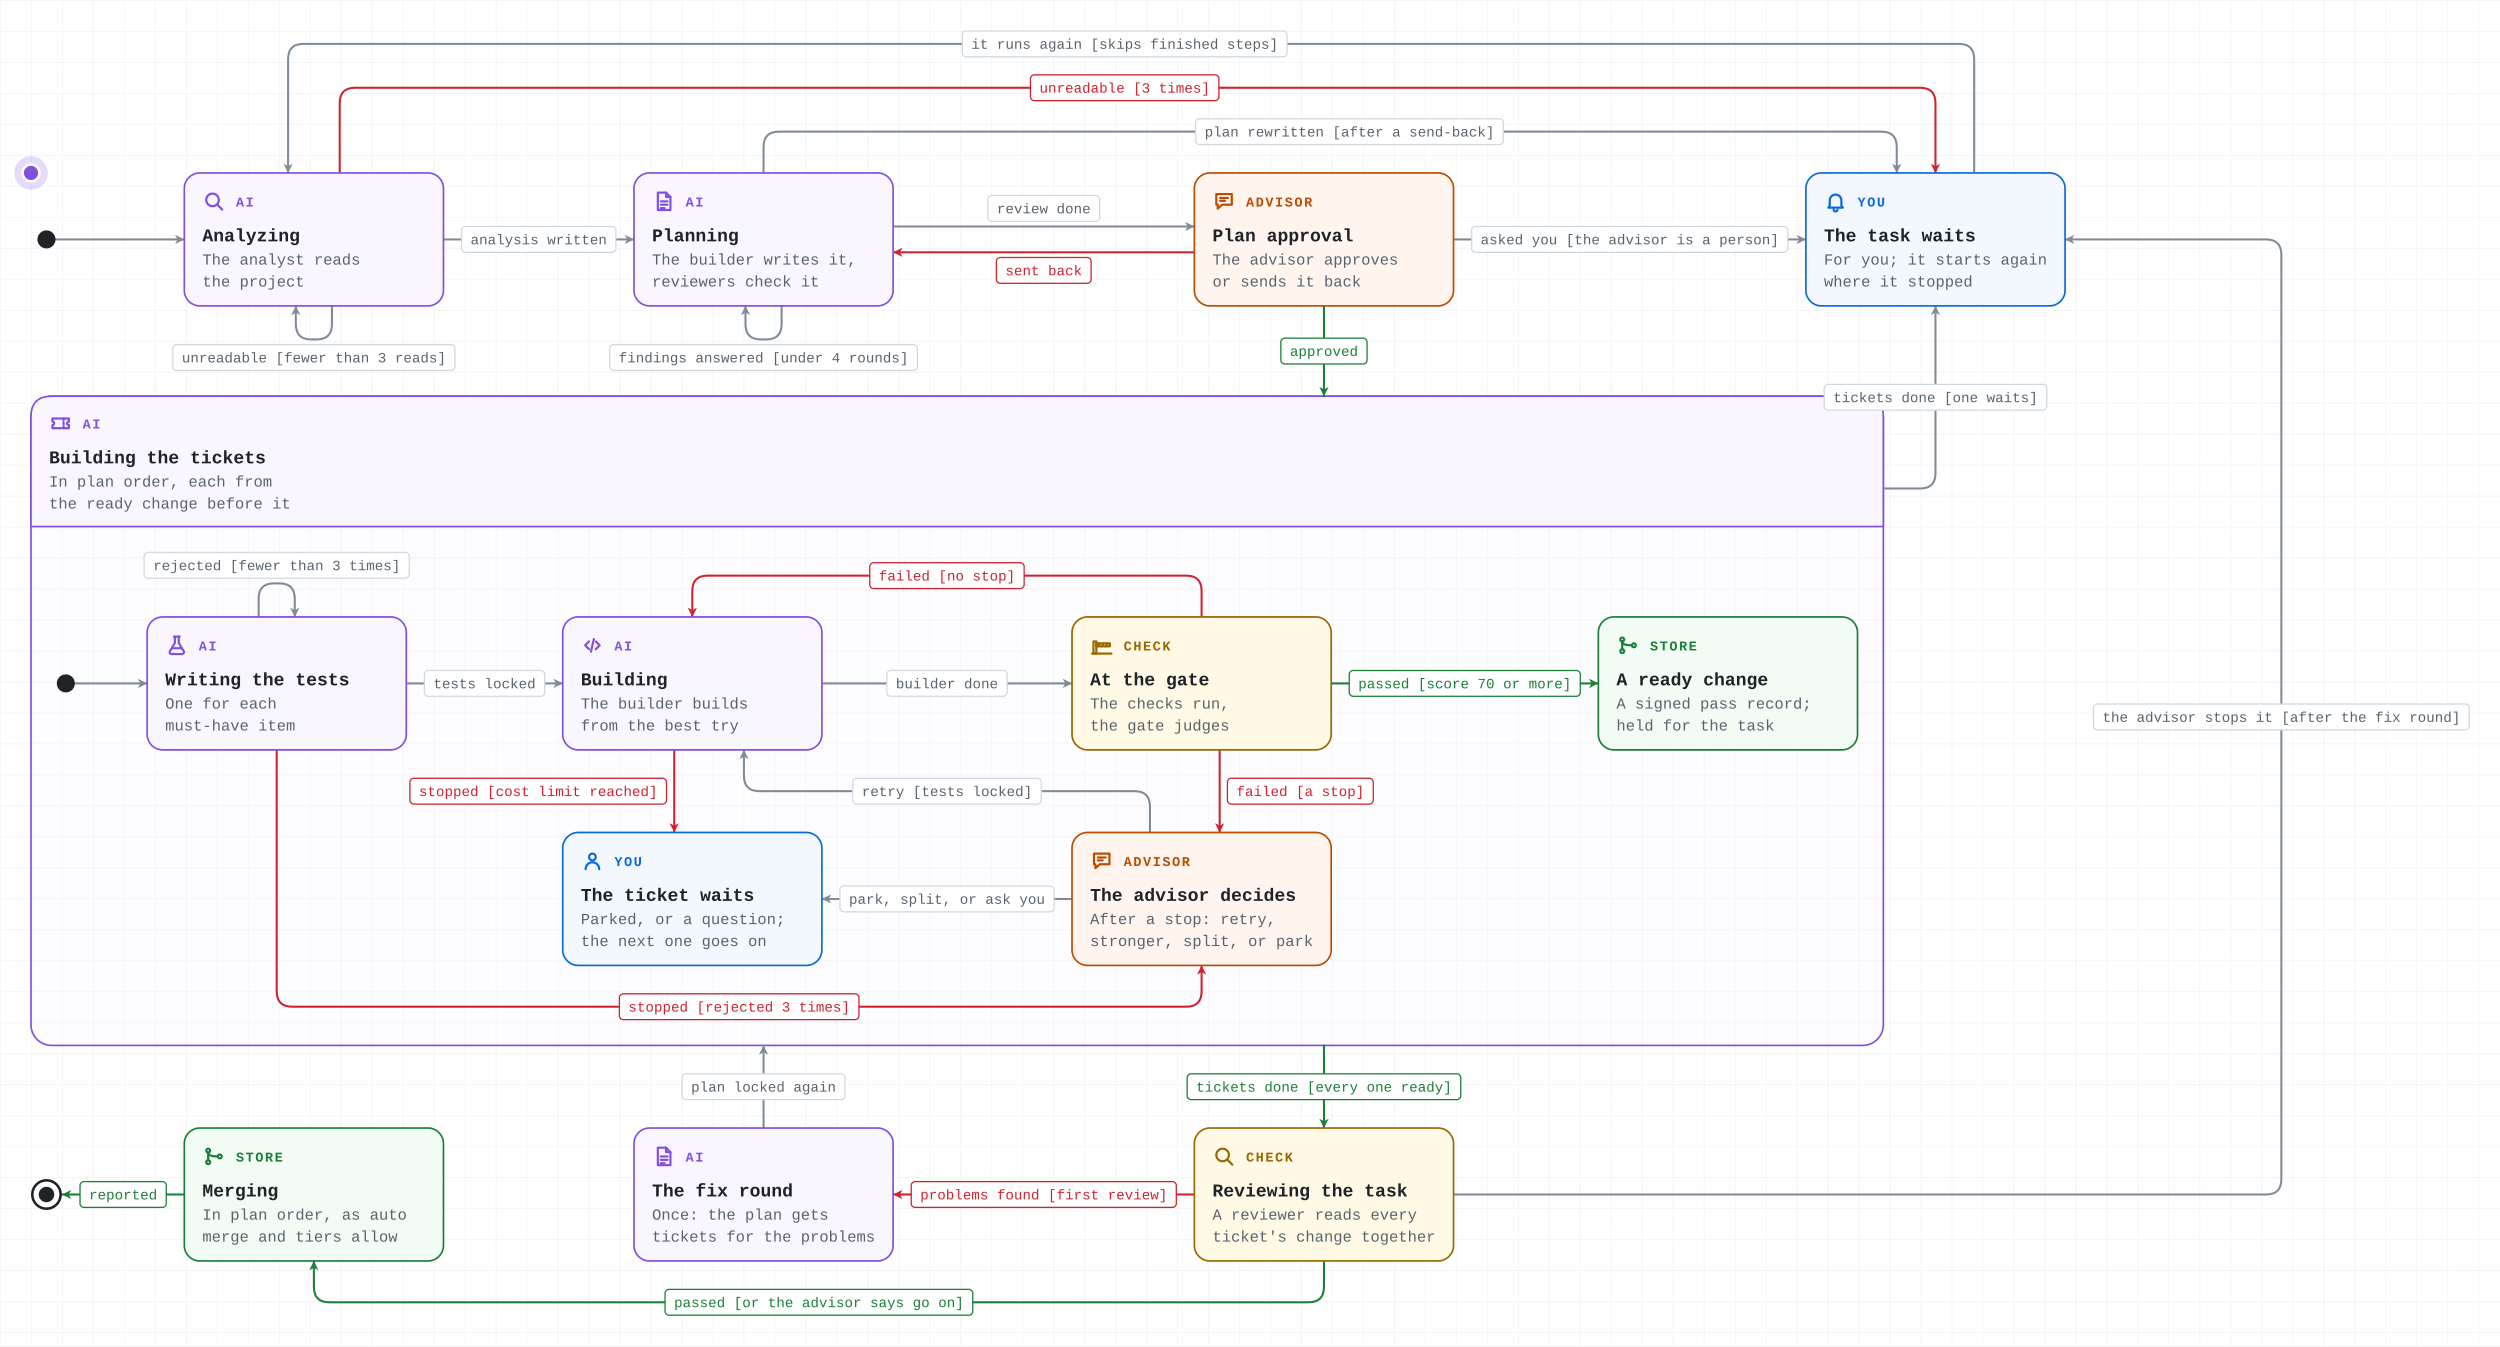
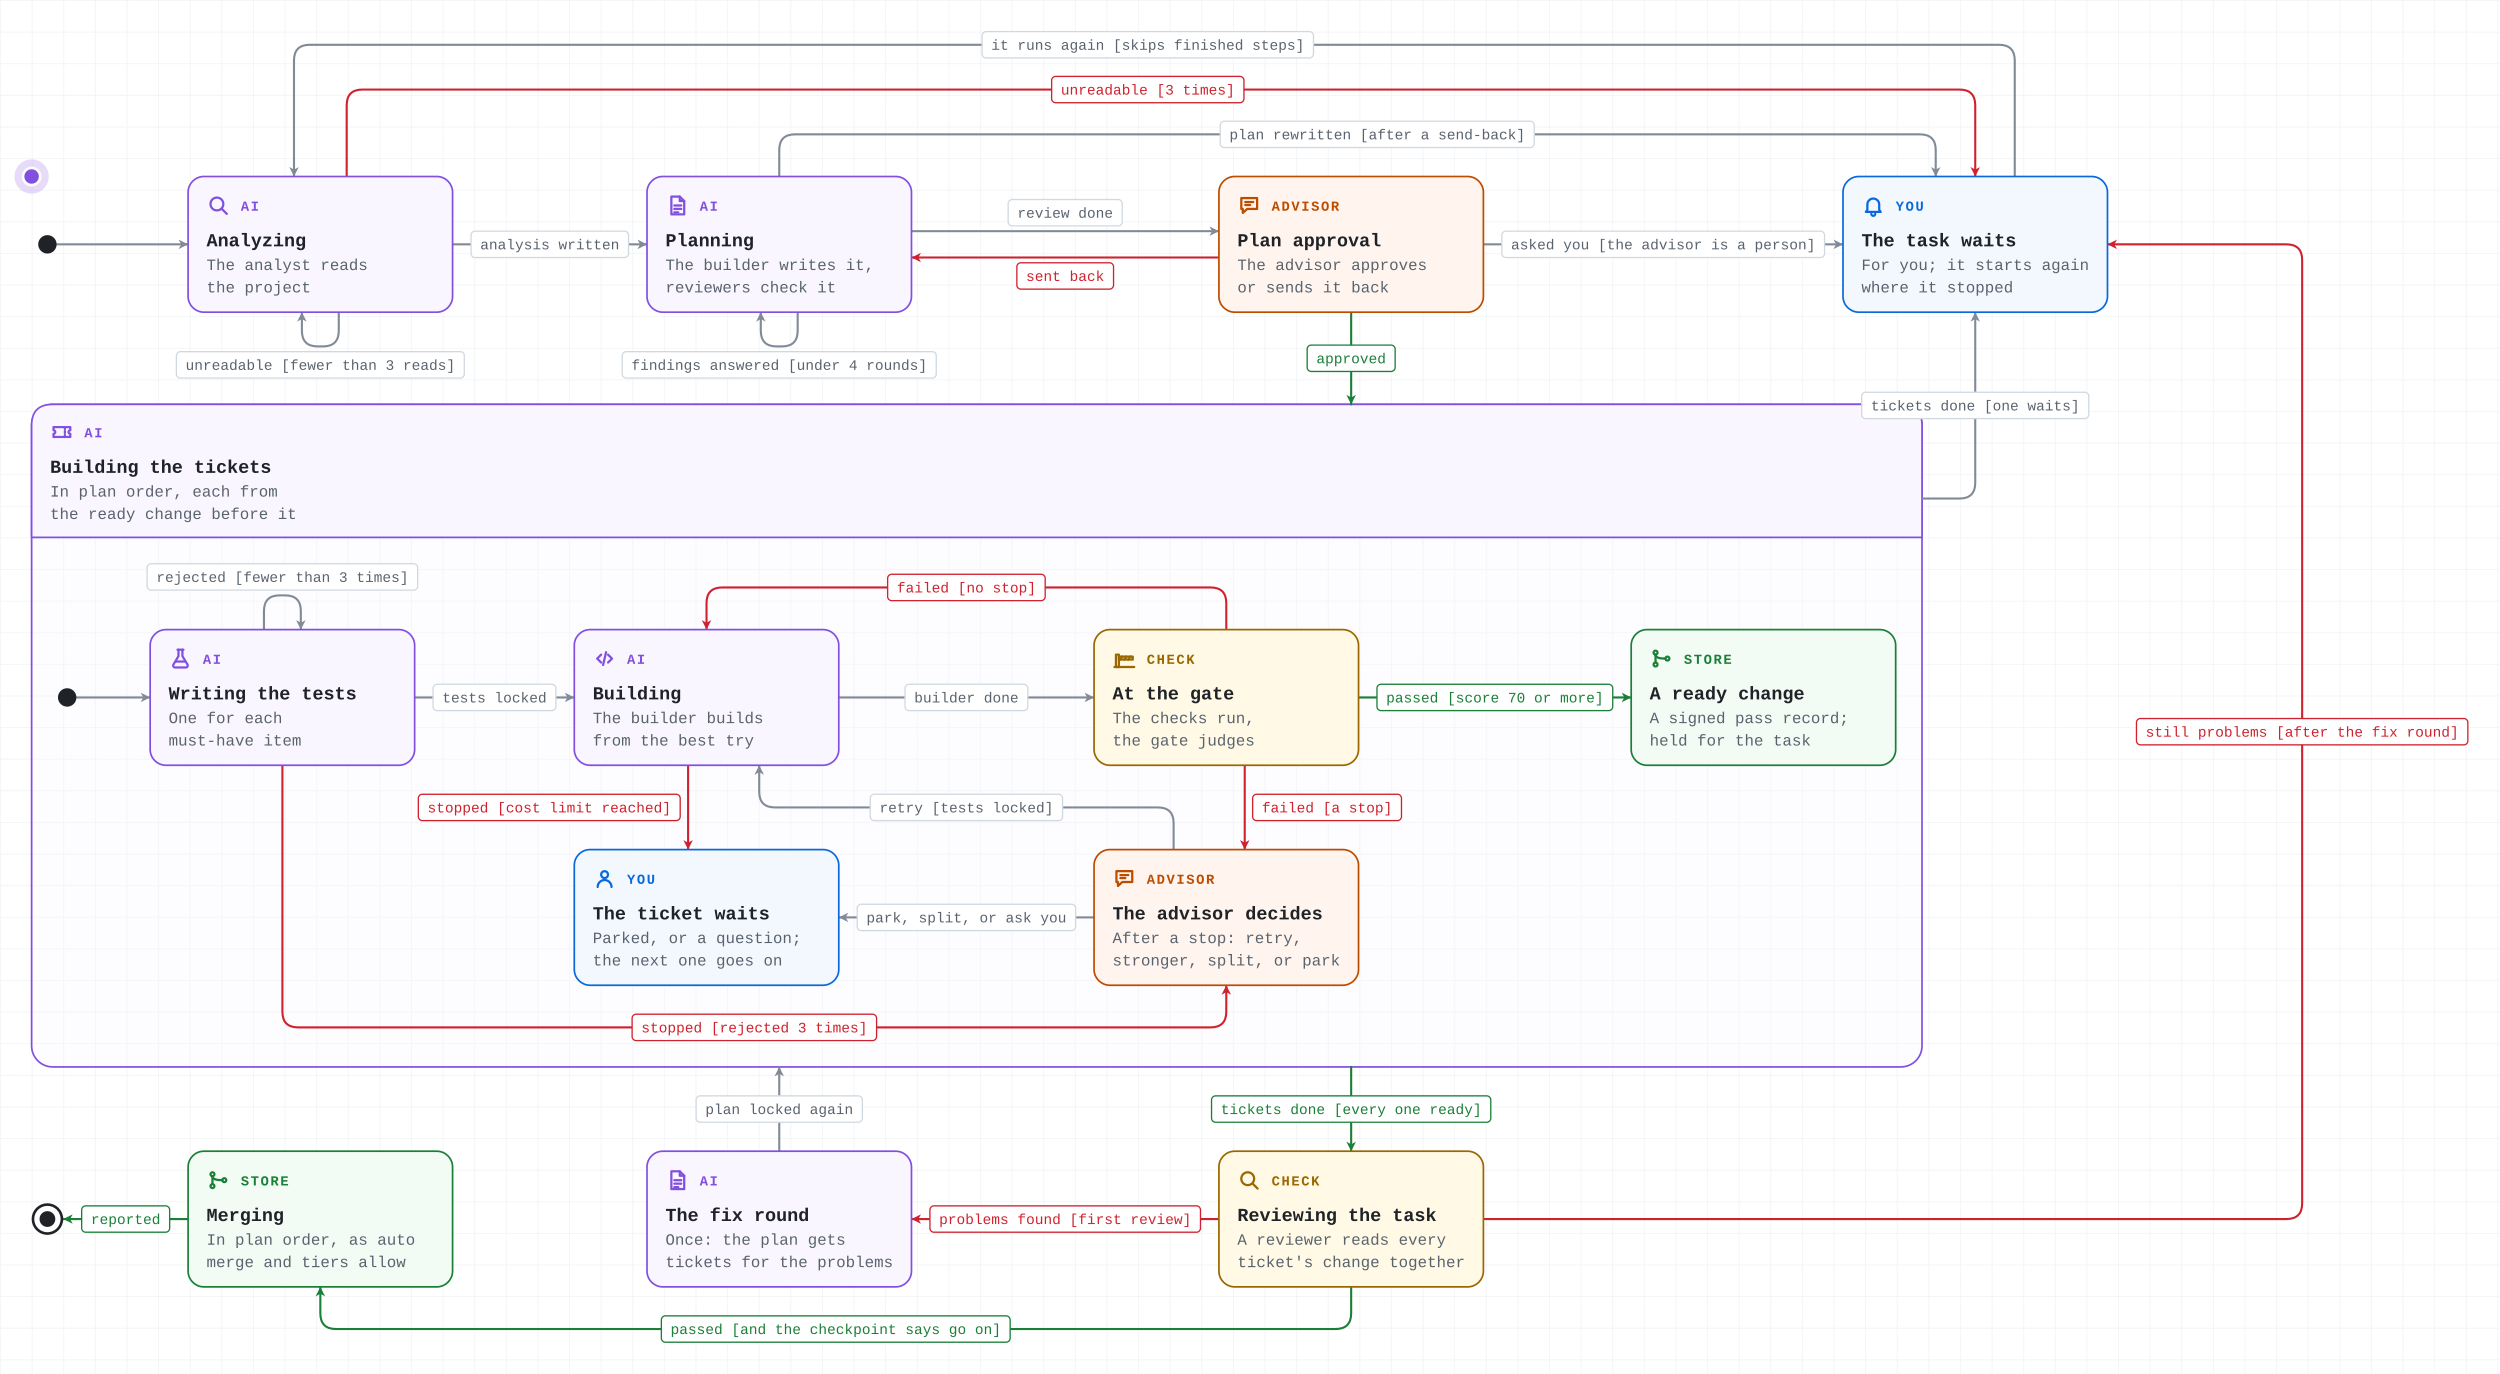
- <svg xmlns="http://www.w3.org/2000/svg" viewBox="-24 -134 1937 1043" width="1937" height="1043" role="img" aria-labelledby="title desc" font-family="ui-monospace, SFMono-Regular, 'JetBrains Mono', 'Cascadia Mono', Menlo, Consolas, 'Liberation Mono', monospace">
+ <svg xmlns="http://www.w3.org/2000/svg" viewBox="-24 -134 1898 1043" width="1898" height="1043" role="img" aria-labelledby="title desc" font-family="ui-monospace, SFMono-Regular, 'JetBrains Mono', 'Cascadia Mono', Menlo, Consolas, 'Liberation Mono', monospace">
  <defs>
    <marker id="arrow-plain" viewBox="0 0 10 10" refX="9" refY="5" markerWidth="9" markerHeight="9" markerUnits="userSpaceOnUse" orient="auto-start-reverse">
      <path d="M1,1 L9,5 L1,9 L3.2,5 z" fill="#818b98" />
    </marker>
    <marker id="arrow-fail" viewBox="0 0 10 10" refX="9" refY="5" markerWidth="9" markerHeight="9" markerUnits="userSpaceOnUse" orient="auto-start-reverse">
      <path d="M1,1 L9,5 L1,9 L3.2,5 z" fill="#cf222e" />
    </marker>
    <marker id="arrow-pass" viewBox="0 0 10 10" refX="9" refY="5" markerWidth="9" markerHeight="9" markerUnits="userSpaceOnUse" orient="auto-start-reverse">
      <path d="M1,1 L9,5 L1,9 L3.2,5 z" fill="#1a7f37" />
    </marker>
    <pattern id="grid" x="-24" y="-134" width="24" height="24" patternUnits="userSpaceOnUse">
      <path d="M24 0H0V24" fill="none" stroke="#eef1f4" stroke-width="1" />
    </pattern>
  </defs>
  <style>.main{stroke-width:2.6;stroke-dasharray:0 7;animation:flow 0.8s linear infinite}.side{stroke-width:1.6;stroke-dasharray:6 5;animation:side 1.6s linear infinite}@keyframes flow{to{stroke-dashoffset:-7}}@keyframes side{to{stroke-dashoffset:-11}}@media (prefers-reduced-motion:reduce){.main,.side{animation:none}.ticket{display:none}}</style>
-   <rect x="-24" y="-134" width="1937" height="1043" fill="#ffffff" />
-   <rect x="-24" y="-134" width="1937" height="1043" fill="url(#grid)" />
+   <rect x="-24" y="-134" width="1898" height="1043" fill="#ffffff" />
+   <rect x="-24" y="-134" width="1898" height="1043" fill="url(#grid)" />
  <g class="parent" data-state="tickets">
    <rect x="0.0" y="173.0" width="1435.2" height="503.0" rx="16" fill="#f9f6ff" fill-opacity="0.35" stroke="#8250df" stroke-width="1.3" />
    <path d="M0.0,274.0 V189.0 Q0.0,173.0 16.0,173.0 H1419.2 Q1435.2,173.0 1435.2,189.0 V274.0 Z" fill="#f9f6ff" stroke="#8250df" stroke-width="1.3" stroke-linejoin="round" />
    <g transform="translate(14.0,185.0) scale(0.75)" fill="none" stroke="#8250df" stroke-width="2.27" stroke-linecap="round" stroke-linejoin="round">
      <path d="M3.5 7h17v3.2a1.8 1.8 0 0 0 0 3.6V17h-17v-3.2a1.8 1.8 0 0 0 0-3.6z" />
      <path d="M15 7v2M15 11v2M15 15v2" />
    </g>
    <text x="40.0" y="198.0" font-size="10.5" font-weight="700" letter-spacing="1.2" fill="#8250df">AI</text>
    <text x="14.0" y="225.0" font-size="14" font-weight="700" fill="#1f2328">Building the tickets</text>
    <text x="14.0" y="243.0" font-size="12" fill="#59636e">In plan order, each from</text>
    <text x="14.0" y="260.0" font-size="12" fill="#59636e">the ready change before it</text>
  </g>
  <path class="transition" d="M19.0,51.5 L118.8,51.5" fill="none" stroke="#818b98" stroke-width="1.6" stroke-linecap="round" stroke-linejoin="round" marker-end="url(#arrow-plain)" />
  <path class="transition" d="M233.2,103.0 L233.2,117.0 Q233.2,129.0 221.2,129.0 L217.2,129.0 Q205.2,129.0 205.2,117.0 L205.2,103.0" fill="none" stroke="#818b98" stroke-width="1.6" stroke-linecap="round" stroke-linejoin="round" marker-end="url(#arrow-plain)" />
  <path class="transition" d="M319.6,51.5 L467.2,51.5" fill="none" stroke="#818b98" stroke-width="1.6" stroke-linecap="round" stroke-linejoin="round" marker-end="url(#arrow-plain)" />
  <path class="transition" d="M581.6,103.0 L581.6,117.0 Q581.6,129.0 569.6,129.0 L565.6,129.0 Q553.6,129.0 553.6,117.0 L553.6,103.0" fill="none" stroke="#818b98" stroke-width="1.6" stroke-linecap="round" stroke-linejoin="round" marker-end="url(#arrow-plain)" />
  <path class="transition" d="M668.0,41.5 L901.4,41.5" fill="none" stroke="#818b98" stroke-width="1.6" stroke-linecap="round" stroke-linejoin="round" marker-end="url(#arrow-plain)" />
  <path class="transition" d="M901.4,61.5 L668.0,61.5" fill="none" stroke="#cf222e" stroke-width="1.6" stroke-linecap="round" stroke-linejoin="round" marker-end="url(#arrow-fail)" />
  <path class="transition" d="M567.6,0.0 L567.6,-20.0 Q567.6,-32.0 579.6,-32.0 L1433.6,-32.0 Q1445.6,-32.0 1445.6,-20.0 L1445.6,0.0" fill="none" stroke="#818b98" stroke-width="1.6" stroke-linecap="round" stroke-linejoin="round" marker-end="url(#arrow-plain)" />
  <path class="transition" d="M239.2,0.0 L239.2,-54.0 Q239.2,-66.0 251.2,-66.0 L1463.6,-66.0 Q1475.6,-66.0 1475.6,-54.0 L1475.6,0.0" fill="none" stroke="#cf222e" stroke-width="1.6" stroke-linecap="round" stroke-linejoin="round" marker-end="url(#arrow-fail)" />
  <path class="transition" d="M1505.6,0.0 L1505.6,-88.0 Q1505.6,-100.0 1493.6,-100.0 L211.2,-100.0 Q199.2,-100.0 199.2,-88.0 L199.2,0.0" fill="none" stroke="#818b98" stroke-width="1.6" stroke-linecap="round" stroke-linejoin="round" marker-end="url(#arrow-plain)" />
  <path class="transition" d="M1102.2,51.5 L1375.2,51.5" fill="none" stroke="#818b98" stroke-width="1.6" stroke-linecap="round" stroke-linejoin="round" marker-end="url(#arrow-plain)" />
  <path class="transition" d="M1001.8,103.0 L1001.8,173.0" fill="none" stroke="#1a7f37" stroke-width="1.6" stroke-linecap="round" stroke-linejoin="round" marker-end="url(#arrow-pass)" />
  <path class="transition" d="M34.0,395.5 L90.0,395.5" fill="none" stroke="#818b98" stroke-width="1.6" stroke-linecap="round" stroke-linejoin="round" marker-end="url(#arrow-plain)" />
  <path class="transition" d="M176.4,344.0 L176.4,330.0 Q176.4,318.0 188.4,318.0 L192.4,318.0 Q204.4,318.0 204.4,330.0 L204.4,344.0" fill="none" stroke="#818b98" stroke-width="1.6" stroke-linecap="round" stroke-linejoin="round" marker-end="url(#arrow-plain)" />
  <path class="transition" d="M290.8,395.5 L412.0,395.5" fill="none" stroke="#818b98" stroke-width="1.6" stroke-linecap="round" stroke-linejoin="round" marker-end="url(#arrow-plain)" />
  <path class="transition" d="M190.4,447.0 L190.4,634.0 Q190.4,646.0 202.4,646.0 L895.0,646.0 Q907.0,646.0 907.0,634.0 L907.0,614.0" fill="none" stroke="#cf222e" stroke-width="1.6" stroke-linecap="round" stroke-linejoin="round" marker-end="url(#arrow-fail)" />
  <path class="transition" d="M612.8,395.5 L806.6,395.5" fill="none" stroke="#818b98" stroke-width="1.6" stroke-linecap="round" stroke-linejoin="round" marker-end="url(#arrow-plain)" />
  <path class="transition" d="M907.0,344.0 L907.0,324.0 Q907.0,312.0 895.0,312.0 L524.4,312.0 Q512.4,312.0 512.4,324.0 L512.4,344.0" fill="none" stroke="#cf222e" stroke-width="1.6" stroke-linecap="round" stroke-linejoin="round" marker-end="url(#arrow-fail)" />
  <path class="transition" d="M1007.4,395.5 L1214.4,395.5" fill="none" stroke="#1a7f37" stroke-width="1.6" stroke-linecap="round" stroke-linejoin="round" marker-end="url(#arrow-pass)" />
  <path class="transition" d="M921.0,447.0 L921.0,511.0" fill="none" stroke="#cf222e" stroke-width="1.6" stroke-linecap="round" stroke-linejoin="round" marker-end="url(#arrow-fail)" />
  <path class="transition" d="M867.0,511.0 L867.0,491.0 Q867.0,479.0 855.0,479.0 L564.4,479.0 Q552.4,479.0 552.4,467.0 L552.4,447.0" fill="none" stroke="#818b98" stroke-width="1.6" stroke-linecap="round" stroke-linejoin="round" marker-end="url(#arrow-plain)" />
  <path class="transition" d="M806.6,562.5 L612.8,562.5" fill="none" stroke="#818b98" stroke-width="1.6" stroke-linecap="round" stroke-linejoin="round" marker-end="url(#arrow-plain)" />
  <path class="transition" d="M498.4,447.0 L498.4,511.0" fill="none" stroke="#cf222e" stroke-width="1.6" stroke-linecap="round" stroke-linejoin="round" marker-end="url(#arrow-fail)" />
  <path class="transition" d="M1435.2,244.5 L1463.6,244.5 Q1475.6,244.5 1475.6,232.5 L1475.6,103.0" fill="none" stroke="#818b98" stroke-width="1.6" stroke-linecap="round" stroke-linejoin="round" marker-end="url(#arrow-plain)" />
  <path class="transition" d="M1001.8,676.0 L1001.8,740.0" fill="none" stroke="#1a7f37" stroke-width="1.6" stroke-linecap="round" stroke-linejoin="round" marker-end="url(#arrow-pass)" />
-   <path class="transition" d="M1102.2,791.5 L1731.6,791.5 Q1743.6,791.5 1743.6,779.5 L1743.6,63.5 Q1743.6,51.5 1731.6,51.5 L1576.0,51.5" fill="none" stroke="#818b98" stroke-width="1.6" stroke-linecap="round" stroke-linejoin="round" marker-end="url(#arrow-plain)" />
+   <path class="transition" d="M1102.2,791.5 L1711.8,791.5 Q1723.8,791.5 1723.8,779.5 L1723.8,63.5 Q1723.8,51.5 1711.8,51.5 L1576.0,51.5" fill="none" stroke="#cf222e" stroke-width="1.6" stroke-linecap="round" stroke-linejoin="round" marker-end="url(#arrow-fail)" />
  <path class="transition" d="M901.4,791.5 L668.0,791.5" fill="none" stroke="#cf222e" stroke-width="1.6" stroke-linecap="round" stroke-linejoin="round" marker-end="url(#arrow-fail)" />
  <path class="transition" d="M567.6,740.0 L567.6,676.0" fill="none" stroke="#818b98" stroke-width="1.6" stroke-linecap="round" stroke-linejoin="round" marker-end="url(#arrow-plain)" />
  <path class="transition" d="M1001.8,843.0 L1001.8,863.0 Q1001.8,875.0 989.8,875.0 L231.2,875.0 Q219.2,875.0 219.2,863.0 L219.2,843.0" fill="none" stroke="#1a7f37" stroke-width="1.6" stroke-linecap="round" stroke-linejoin="round" marker-end="url(#arrow-pass)" />
  <path class="transition" d="M118.8,791.5 L24.0,791.5" fill="none" stroke="#1a7f37" stroke-width="1.6" stroke-linecap="round" stroke-linejoin="round" marker-end="url(#arrow-pass)" />
  <g class="initial">
    <circle cx="12.0" cy="51.5" r="7" fill="#1f2328" />
  </g>
  <g class="state" data-state="analyzing">
    <rect x="118.8" y="0.0" width="200.8" height="103.0" rx="12" fill="#f9f6ff" stroke="#8250df" stroke-width="1.3" />
    <g transform="translate(132.8,13.0) scale(0.75)" fill="none" stroke="#8250df" stroke-width="2.27" stroke-linecap="round" stroke-linejoin="round">
      <path d="M10.5 4a6.5 6.5 0 1 0 0 13a6.5 6.5 0 1 0 0-13z" />
      <path d="M15.5 15.5l5 5" />
    </g>
    <text x="158.8" y="26.0" font-size="10.5" font-weight="700" letter-spacing="1.2" fill="#8250df">AI</text>
    <text x="132.8" y="53.0" font-size="14" font-weight="700" fill="#1f2328">Analyzing</text>
    <text x="132.8" y="71.0" font-size="12" fill="#59636e">The analyst reads</text>
    <text x="132.8" y="88.0" font-size="12" fill="#59636e">the project</text>
  </g>
  <g class="state" data-state="planning">
    <rect x="467.2" y="0.0" width="200.8" height="103.0" rx="12" fill="#f9f6ff" stroke="#8250df" stroke-width="1.3" />
    <g transform="translate(481.2,13.0) scale(0.75)" fill="none" stroke="#8250df" stroke-width="2.27" stroke-linecap="round" stroke-linejoin="round">
      <path d="M6 3h8.5L19 7.5V21H6z" />
      <path d="M14.5 3v4.5H19" />
      <path d="M9 12h7M9 15.5h7M9 19h4" />
    </g>
    <text x="507.2" y="26.0" font-size="10.5" font-weight="700" letter-spacing="1.2" fill="#8250df">AI</text>
    <text x="481.2" y="53.0" font-size="14" font-weight="700" fill="#1f2328">Planning</text>
    <text x="481.2" y="71.0" font-size="12" fill="#59636e">The builder writes it,</text>
    <text x="481.2" y="88.0" font-size="12" fill="#59636e">reviewers check it</text>
  </g>
  <g class="state" data-state="approval">
    <rect x="901.4" y="0.0" width="200.8" height="103.0" rx="12" fill="#fff5ee" stroke="#bc4c00" stroke-width="1.3" />
    <g transform="translate(915.4,13.0) scale(0.75)" fill="none" stroke="#bc4c00" stroke-width="2.27" stroke-linecap="round" stroke-linejoin="round">
      <path d="M4 4.5h16v11H10l-4.5 4v-4H4z" />
      <path d="M8 8.5h8M8 11.5h5" />
    </g>
    <text x="941.4" y="26.0" font-size="10.5" font-weight="700" letter-spacing="1.2" fill="#bc4c00">ADVISOR</text>
    <text x="915.4" y="53.0" font-size="14" font-weight="700" fill="#1f2328">Plan approval</text>
    <text x="915.4" y="71.0" font-size="12" fill="#59636e">The advisor approves</text>
    <text x="915.4" y="88.0" font-size="12" fill="#59636e">or sends it back</text>
  </g>
  <g class="state" data-state="waits">
    <rect x="1375.2" y="0.0" width="200.8" height="103.0" rx="12" fill="#f3f8ff" stroke="#0969da" stroke-width="1.3" />
    <g transform="translate(1389.2,13.0) scale(0.75)" fill="none" stroke="#0969da" stroke-width="2.27" stroke-linecap="round" stroke-linejoin="round">
      <path d="M6 16.5V11a6 6 0 0 1 12 0v5.5l1.5 2h-15z" />
      <path d="M10 20.5a2 2 0 0 0 4 0" />
    </g>
    <text x="1415.2" y="26.0" font-size="10.5" font-weight="700" letter-spacing="1.2" fill="#0969da">YOU</text>
    <text x="1389.2" y="53.0" font-size="14" font-weight="700" fill="#1f2328">The task waits</text>
    <text x="1389.2" y="71.0" font-size="12" fill="#59636e">For you; it starts again</text>
    <text x="1389.2" y="88.0" font-size="12" fill="#59636e">where it stopped</text>
  </g>
  <g class="initial">
    <circle cx="27.0" cy="395.5" r="7" fill="#1f2328" />
  </g>
  <g class="state" data-state="tests">
    <rect x="90.0" y="344.0" width="200.8" height="103.0" rx="12" fill="#f9f6ff" stroke="#8250df" stroke-width="1.3" />
    <g transform="translate(104.0,357.0) scale(0.75)" fill="none" stroke="#8250df" stroke-width="2.27" stroke-linecap="round" stroke-linejoin="round">
      <path d="M9 3h6" />
      <path d="M10 3v6.5l-5.2 8.7A1.9 1.9 0 0 0 6.4 21h11.2a1.9 1.9 0 0 0 1.6-2.8L14 9.5V3" />
      <path d="M7.4 15h9.2" />
    </g>
    <text x="130.0" y="370.0" font-size="10.5" font-weight="700" letter-spacing="1.2" fill="#8250df">AI</text>
    <text x="104.0" y="397.0" font-size="14" font-weight="700" fill="#1f2328">Writing the tests</text>
    <text x="104.0" y="415.0" font-size="12" fill="#59636e">One for each</text>
    <text x="104.0" y="432.0" font-size="12" fill="#59636e">must-have item</text>
  </g>
  <g class="state" data-state="building">
    <rect x="412.0" y="344.0" width="200.8" height="103.0" rx="12" fill="#f9f6ff" stroke="#8250df" stroke-width="1.3" />
    <g transform="translate(426.0,357.0) scale(0.75)" fill="none" stroke="#8250df" stroke-width="2.27" stroke-linecap="round" stroke-linejoin="round">
      <path d="M8.5 8l-4 4l4 4" />
      <path d="M15.5 8l4 4l-4 4" />
      <path d="M13.5 5.5l-3 13" />
    </g>
    <text x="452.0" y="370.0" font-size="10.5" font-weight="700" letter-spacing="1.2" fill="#8250df">AI</text>
    <text x="426.0" y="397.0" font-size="14" font-weight="700" fill="#1f2328">Building</text>
    <text x="426.0" y="415.0" font-size="12" fill="#59636e">The builder builds</text>
    <text x="426.0" y="432.0" font-size="12" fill="#59636e">from the best try</text>
  </g>
  <g class="state" data-state="gate">
    <rect x="806.6" y="344.0" width="200.8" height="103.0" rx="12" fill="#fff9e5" stroke="#9a6700" stroke-width="1.3" />
    <g transform="translate(820.6,357.0) scale(0.75)" fill="none" stroke="#9a6700" stroke-width="2.27" stroke-linecap="round" stroke-linejoin="round">
      <path d="M3.5 8h3v12.5h-3z" />
      <path d="M6.5 10h14v3h-14z" />
      <path d="M10 10l-2 3M14 10l-2 3M18 10l-2 3" />
      <path d="M2 20.5h20" />
    </g>
    <text x="846.6" y="370.0" font-size="10.5" font-weight="700" letter-spacing="1.2" fill="#9a6700">CHECK</text>
    <text x="820.6" y="397.0" font-size="14" font-weight="700" fill="#1f2328">At the gate</text>
    <text x="820.6" y="415.0" font-size="12" fill="#59636e">The checks run,</text>
    <text x="820.6" y="432.0" font-size="12" fill="#59636e">the gate judges</text>
  </g>
  <g class="state" data-state="ready">
    <rect x="1214.4" y="344.0" width="200.8" height="103.0" rx="12" fill="#f2fbf4" stroke="#1a7f37" stroke-width="1.3" />
    <g transform="translate(1228.4,357.0) scale(0.75)" fill="none" stroke="#1a7f37" stroke-width="2.27" stroke-linecap="round" stroke-linejoin="round">
      <path d="M6 4a2 2 0 1 0 0 4a2 2 0 1 0 0-4z" />
      <path d="M6 16a2 2 0 1 0 0 4a2 2 0 1 0 0-4z" />
      <path d="M18 10a2 2 0 1 0 0 4a2 2 0 1 0 0-4z" />
      <path d="M6 8v8" />
      <path d="M6 8c0 3 4 4 10 4" />
    </g>
    <text x="1254.4" y="370.0" font-size="10.5" font-weight="700" letter-spacing="1.2" fill="#1a7f37">STORE</text>
    <text x="1228.4" y="397.0" font-size="14" font-weight="700" fill="#1f2328">A ready change</text>
    <text x="1228.4" y="415.0" font-size="12" fill="#59636e">A signed pass record;</text>
    <text x="1228.4" y="432.0" font-size="12" fill="#59636e">held for the task</text>
  </g>
  <g class="state" data-state="ticket_waits">
    <rect x="412.0" y="511.0" width="200.8" height="103.0" rx="12" fill="#f3f8ff" stroke="#0969da" stroke-width="1.3" />
    <g transform="translate(426.0,524.0) scale(0.75)" fill="none" stroke="#0969da" stroke-width="2.27" stroke-linecap="round" stroke-linejoin="round">
      <path d="M12 4.5a3.5 3.5 0 1 0 0 7a3.5 3.5 0 1 0 0-7z" />
      <path d="M5 20.5c0-3.9 3.1-7 7-7s7 3.1 7 7" />
    </g>
    <text x="452.0" y="537.0" font-size="10.5" font-weight="700" letter-spacing="1.2" fill="#0969da">YOU</text>
    <text x="426.0" y="564.0" font-size="14" font-weight="700" fill="#1f2328">The ticket waits</text>
    <text x="426.0" y="582.0" font-size="12" fill="#59636e">Parked, or a question;</text>
    <text x="426.0" y="599.0" font-size="12" fill="#59636e">the next one goes on</text>
  </g>
  <g class="state" data-state="advisor">
    <rect x="806.6" y="511.0" width="200.8" height="103.0" rx="12" fill="#fff5ee" stroke="#bc4c00" stroke-width="1.3" />
    <g transform="translate(820.6,524.0) scale(0.75)" fill="none" stroke="#bc4c00" stroke-width="2.27" stroke-linecap="round" stroke-linejoin="round">
      <path d="M4 4.5h16v11H10l-4.5 4v-4H4z" />
      <path d="M8 8.5h8M8 11.5h5" />
    </g>
    <text x="846.6" y="537.0" font-size="10.5" font-weight="700" letter-spacing="1.2" fill="#bc4c00">ADVISOR</text>
    <text x="820.6" y="564.0" font-size="14" font-weight="700" fill="#1f2328">The advisor decides</text>
    <text x="820.6" y="582.0" font-size="12" fill="#59636e">After a stop: retry,</text>
    <text x="820.6" y="599.0" font-size="12" fill="#59636e">stronger, split, or park</text>
  </g>
  <g class="state" data-state="reviewing">
    <rect x="901.4" y="740.0" width="200.8" height="103.0" rx="12" fill="#fff9e5" stroke="#9a6700" stroke-width="1.3" />
    <g transform="translate(915.4,753.0) scale(0.75)" fill="none" stroke="#9a6700" stroke-width="2.27" stroke-linecap="round" stroke-linejoin="round">
      <path d="M10.5 4a6.5 6.5 0 1 0 0 13a6.5 6.5 0 1 0 0-13z" />
      <path d="M15.5 15.5l5 5" />
    </g>
    <text x="941.4" y="766.0" font-size="10.5" font-weight="700" letter-spacing="1.2" fill="#9a6700">CHECK</text>
    <text x="915.4" y="793.0" font-size="14" font-weight="700" fill="#1f2328">Reviewing the task</text>
    <text x="915.4" y="811.0" font-size="12" fill="#59636e">A reviewer reads every</text>
    <text x="915.4" y="828.0" font-size="12" fill="#59636e">ticket's change together</text>
  </g>
  <g class="state" data-state="fixing">
    <rect x="467.2" y="740.0" width="200.8" height="103.0" rx="12" fill="#f9f6ff" stroke="#8250df" stroke-width="1.3" />
    <g transform="translate(481.2,753.0) scale(0.75)" fill="none" stroke="#8250df" stroke-width="2.27" stroke-linecap="round" stroke-linejoin="round">
      <path d="M6 3h8.5L19 7.5V21H6z" />
      <path d="M14.5 3v4.5H19" />
      <path d="M9 12h7M9 15.5h7M9 19h4" />
    </g>
    <text x="507.2" y="766.0" font-size="10.5" font-weight="700" letter-spacing="1.2" fill="#8250df">AI</text>
    <text x="481.2" y="793.0" font-size="14" font-weight="700" fill="#1f2328">The fix round</text>
    <text x="481.2" y="811.0" font-size="12" fill="#59636e">Once: the plan gets</text>
    <text x="481.2" y="828.0" font-size="12" fill="#59636e">tickets for the problems</text>
  </g>
  <g class="state" data-state="merging">
    <rect x="118.8" y="740.0" width="200.8" height="103.0" rx="12" fill="#f2fbf4" stroke="#1a7f37" stroke-width="1.3" />
    <g transform="translate(132.8,753.0) scale(0.75)" fill="none" stroke="#1a7f37" stroke-width="2.27" stroke-linecap="round" stroke-linejoin="round">
      <path d="M6 4a2 2 0 1 0 0 4a2 2 0 1 0 0-4z" />
      <path d="M6 16a2 2 0 1 0 0 4a2 2 0 1 0 0-4z" />
      <path d="M18 10a2 2 0 1 0 0 4a2 2 0 1 0 0-4z" />
      <path d="M6 8v8" />
      <path d="M6 8c0 3 4 4 10 4" />
    </g>
    <text x="158.8" y="766.0" font-size="10.5" font-weight="700" letter-spacing="1.2" fill="#1a7f37">STORE</text>
    <text x="132.8" y="793.0" font-size="14" font-weight="700" fill="#1f2328">Merging</text>
    <text x="132.8" y="811.0" font-size="12" fill="#59636e">In plan order, as auto</text>
    <text x="132.8" y="828.0" font-size="12" fill="#59636e">merge and tiers allow</text>
  </g>
  <g class="final">
    <circle cx="12.0" cy="791.5" r="11" fill="#ffffff" stroke="#1f2328" stroke-width="2" />
    <circle cx="12.0" cy="791.5" r="6" fill="#1f2328" />
  </g>
  <rect x="109.9" y="133.0" width="218.6" height="20" rx="3" fill="#ffffff" stroke="#d1d9e0" stroke-width="1" />
  <text x="219.2" y="146.8" text-anchor="middle" font-size="11" fill="#59636e">unreadable [fewer than 3 reads]</text>
  <rect x="333.6" y="41.5" width="119.6" height="20" rx="3" fill="#ffffff" stroke="#d1d9e0" stroke-width="1" />
  <text x="393.4" y="55.3" text-anchor="middle" font-size="11" fill="#59636e">analysis written</text>
  <rect x="448.4" y="133.0" width="238.4" height="20" rx="3" fill="#ffffff" stroke="#d1d9e0" stroke-width="1" />
  <text x="567.6" y="146.8" text-anchor="middle" font-size="11" fill="#59636e">findings answered [under 4 rounds]</text>
  <rect x="741.4" y="17.5" width="86.6" height="20" rx="3" fill="#ffffff" stroke="#d1d9e0" stroke-width="1" />
  <text x="784.7" y="31.3" text-anchor="middle" font-size="11" fill="#59636e">review done</text>
  <rect x="748.0" y="65.5" width="73.4" height="20" rx="3" fill="#ffffff" stroke="#cf222e" stroke-width="1" />
  <text x="784.7" y="79.3" text-anchor="middle" font-size="11" fill="#cf222e">sent back</text>
  <rect x="902.4" y="-42.0" width="238.4" height="20" rx="3" fill="#ffffff" stroke="#d1d9e0" stroke-width="1" />
  <text x="1021.6" y="-28.2" text-anchor="middle" font-size="11" fill="#59636e">plan rewritten [after a send-back]</text>
  <rect x="774.4" y="-76.0" width="146.0" height="20" rx="3" fill="#ffffff" stroke="#cf222e" stroke-width="1" />
  <text x="847.4" y="-62.2" text-anchor="middle" font-size="11" fill="#cf222e">unreadable [3 times]</text>
  <rect x="721.6" y="-110.0" width="251.6" height="20" rx="3" fill="#ffffff" stroke="#d1d9e0" stroke-width="1" />
  <text x="847.4" y="-96.2" text-anchor="middle" font-size="11" fill="#59636e">it runs again [skips finished steps]</text>
  <rect x="1116.2" y="41.5" width="245.0" height="20" rx="3" fill="#ffffff" stroke="#d1d9e0" stroke-width="1" />
  <text x="1238.7" y="55.3" text-anchor="middle" font-size="11" fill="#59636e">asked you [the advisor is a person]</text>
  <rect x="968.4" y="128.0" width="66.8" height="20" rx="3" fill="#ffffff" stroke="#1a7f37" stroke-width="1" />
  <text x="1001.8" y="141.8" text-anchor="middle" font-size="11" fill="#1a7f37">approved</text>
  <rect x="87.7" y="294.0" width="205.4" height="20" rx="3" fill="#ffffff" stroke="#d1d9e0" stroke-width="1" />
  <text x="190.4" y="307.8" text-anchor="middle" font-size="11" fill="#59636e">rejected [fewer than 3 times]</text>
  <rect x="304.8" y="385.5" width="93.2" height="20" rx="3" fill="#ffffff" stroke="#d1d9e0" stroke-width="1" />
  <text x="351.4" y="399.3" text-anchor="middle" font-size="11" fill="#59636e">tests locked</text>
  <rect x="455.9" y="636.0" width="185.6" height="20" rx="3" fill="#ffffff" stroke="#cf222e" stroke-width="1" />
  <text x="548.7" y="649.8" text-anchor="middle" font-size="11" fill="#cf222e">stopped [rejected 3 times]</text>
  <rect x="663.1" y="385.5" width="93.2" height="20" rx="3" fill="#ffffff" stroke="#d1d9e0" stroke-width="1" />
  <text x="709.7" y="399.3" text-anchor="middle" font-size="11" fill="#59636e">builder done</text>
  <rect x="649.9" y="302.0" width="119.6" height="20" rx="3" fill="#ffffff" stroke="#cf222e" stroke-width="1" />
  <text x="709.7" y="315.8" text-anchor="middle" font-size="11" fill="#cf222e">failed [no stop]</text>
  <rect x="1021.4" y="385.5" width="179.0" height="20" rx="3" fill="#ffffff" stroke="#1a7f37" stroke-width="1" />
  <text x="1110.9" y="399.3" text-anchor="middle" font-size="11" fill="#1a7f37">passed [score 70 or more]</text>
  <rect x="927.0" y="469.0" width="113.0" height="20" rx="3" fill="#ffffff" stroke="#cf222e" stroke-width="1" />
  <text x="983.5" y="482.8" text-anchor="middle" font-size="11" fill="#cf222e">failed [a stop]</text>
  <rect x="636.7" y="469.0" width="146.0" height="20" rx="3" fill="#ffffff" stroke="#d1d9e0" stroke-width="1" />
  <text x="709.7" y="482.8" text-anchor="middle" font-size="11" fill="#59636e">retry [tests locked]</text>
  <rect x="626.8" y="552.5" width="165.8" height="20" rx="3" fill="#ffffff" stroke="#d1d9e0" stroke-width="1" />
  <text x="709.7" y="566.3" text-anchor="middle" font-size="11" fill="#59636e">park, split, or ask you</text>
  <rect x="293.6" y="469.0" width="198.8" height="20" rx="3" fill="#ffffff" stroke="#cf222e" stroke-width="1" />
  <text x="393.0" y="482.8" text-anchor="middle" font-size="11" fill="#cf222e">stopped [cost limit reached]</text>
  <rect x="1389.4" y="163.8" width="172.4" height="20" rx="3" fill="#ffffff" stroke="#d1d9e0" stroke-width="1" />
  <text x="1475.6" y="177.6" text-anchor="middle" font-size="11" fill="#59636e">tickets done [one waits]</text>
  <rect x="895.8" y="698.0" width="212.0" height="20" rx="3" fill="#ffffff" stroke="#1a7f37" stroke-width="1" />
  <text x="1001.8" y="711.8" text-anchor="middle" font-size="11" fill="#1a7f37">tickets done [every one ready]</text>
-   <rect x="1598.0" y="411.5" width="291.2" height="20" rx="3" fill="#ffffff" stroke="#d1d9e0" stroke-width="1" />
-   <text x="1743.6" y="425.3" text-anchor="middle" font-size="11" fill="#59636e">the advisor stops it [after the fix round]</text>
+   <rect x="1598.0" y="411.5" width="251.6" height="20" rx="3" fill="#ffffff" stroke="#cf222e" stroke-width="1" />
+   <text x="1723.8" y="425.3" text-anchor="middle" font-size="11" fill="#cf222e">still problems [after the fix round]</text>
  <rect x="682.0" y="781.5" width="205.4" height="20" rx="3" fill="#ffffff" stroke="#cf222e" stroke-width="1" />
  <text x="784.7" y="795.3" text-anchor="middle" font-size="11" fill="#cf222e">problems found [first review]</text>
  <rect x="504.5" y="698.0" width="126.2" height="20" rx="3" fill="#ffffff" stroke="#d1d9e0" stroke-width="1" />
  <text x="567.6" y="711.8" text-anchor="middle" font-size="11" fill="#59636e">plan locked again</text>
-   <rect x="491.3" y="865.0" width="238.4" height="20" rx="3" fill="#ffffff" stroke="#1a7f37" stroke-width="1" />
-   <text x="610.5" y="878.8" text-anchor="middle" font-size="11" fill="#1a7f37">passed [or the advisor says go on]</text>
+   <rect x="478.1" y="865.0" width="264.8" height="20" rx="3" fill="#ffffff" stroke="#1a7f37" stroke-width="1" />
+   <text x="610.5" y="878.8" text-anchor="middle" font-size="11" fill="#1a7f37">passed [and the checkpoint says go on]</text>
  <rect x="38.0" y="781.5" width="66.8" height="20" rx="3" fill="#ffffff" stroke="#1a7f37" stroke-width="1" />
  <text x="71.4" y="795.3" text-anchor="middle" font-size="11" fill="#1a7f37">reported</text>
  <g class="ticket">
    <circle r="13" fill="#8250df" opacity="0.2">
      <animate attributeName="fill" values="#8250df;#8250df;#8250df;#1a7f37;#8250df;#8250df;#8250df;#1a7f37;#1a7f37;#1a7f37;#1a7f37" keyTimes="0;0.077;0.144;0.235;0.279;0.319;0.378;0.458;0.542;0.584;0.852" calcMode="discrete" dur="14.49s" repeatCount="indefinite" />
    </circle>
    <circle r="6.5" fill="#8250df" stroke="#ffffff" stroke-width="2">
      <animate attributeName="fill" values="#8250df;#8250df;#8250df;#1a7f37;#8250df;#8250df;#8250df;#1a7f37;#1a7f37;#1a7f37;#1a7f37" keyTimes="0;0.077;0.144;0.235;0.279;0.319;0.378;0.458;0.542;0.584;0.852" calcMode="discrete" dur="14.49s" repeatCount="indefinite" />
    </circle>
    <animateMotion path="M19.0,51.5 L118.8,51.5 L319.6,51.5 L467.2,51.5 L668.0,41.5 L901.4,41.5 L1001.8,103.0 L1001.8,173.0 L34.0,395.5 L90.0,395.5 L290.8,395.5 L412.0,395.5 L612.8,395.5 L806.6,395.5 L1007.4,395.5 L1214.4,395.5 L1001.8,676.0 L1001.8,740.0 L1001.8,843.0 L1001.8,875.0 L219.2,875.0 L219.2,843.0 L118.8,791.5 L24.0,791.5" keyPoints="0;0;0.019;0.019;0.057;0.085;0.085;0.126;0.17;0.17;0.201;0.214;0.214;0.441;0.452;0.452;0.49;0.513;0.513;0.551;0.588;0.588;0.626;0.666;0.666;0.76;0.772;0.772;0.792;0.798;0.947;0.953;0.953;0.982;1;1;1" keyTimes="0;0.024;0.053;0.077;0.077;0.119;0.144;0.144;0.211;0.235;0.235;0.255;0.279;0.279;0.295;0.319;0.319;0.354;0.378;0.378;0.434;0.458;0.458;0.518;0.542;0.542;0.56;0.584;0.584;0.594;0.819;0.828;0.852;0.852;0.879;0.903;1" calcMode="linear" dur="14.49s" repeatCount="indefinite" />
  </g>
</svg>
